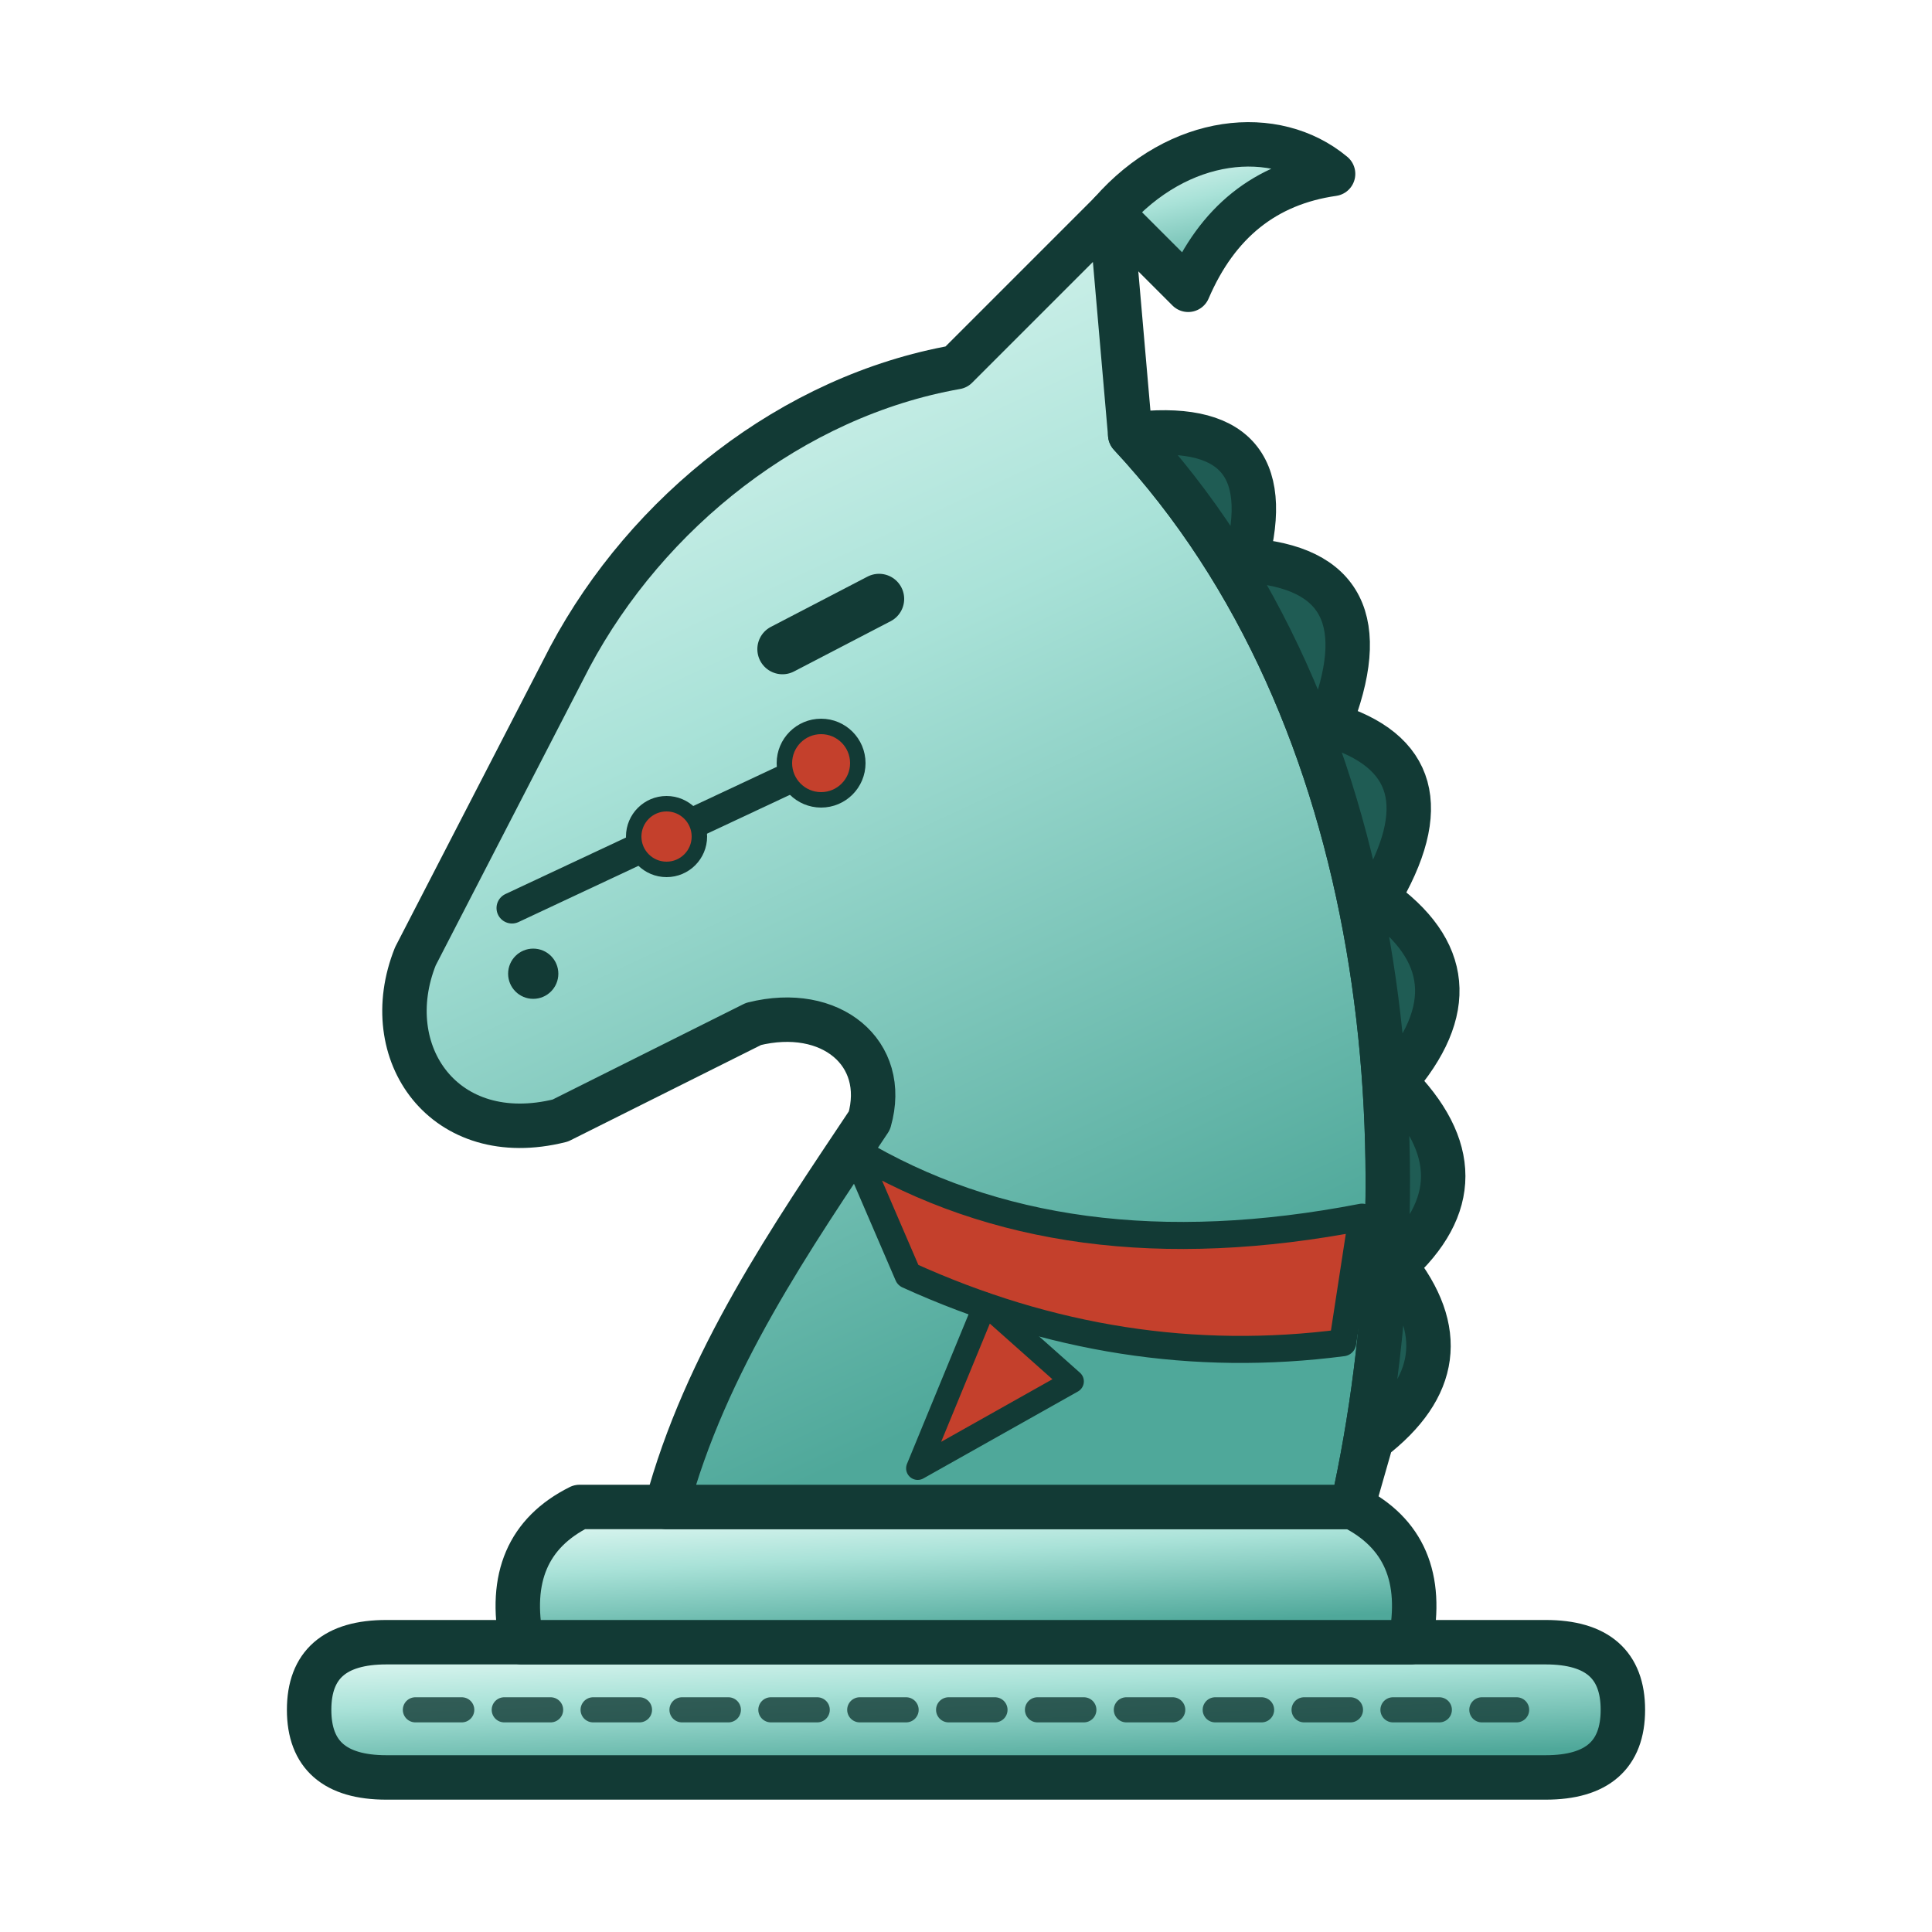
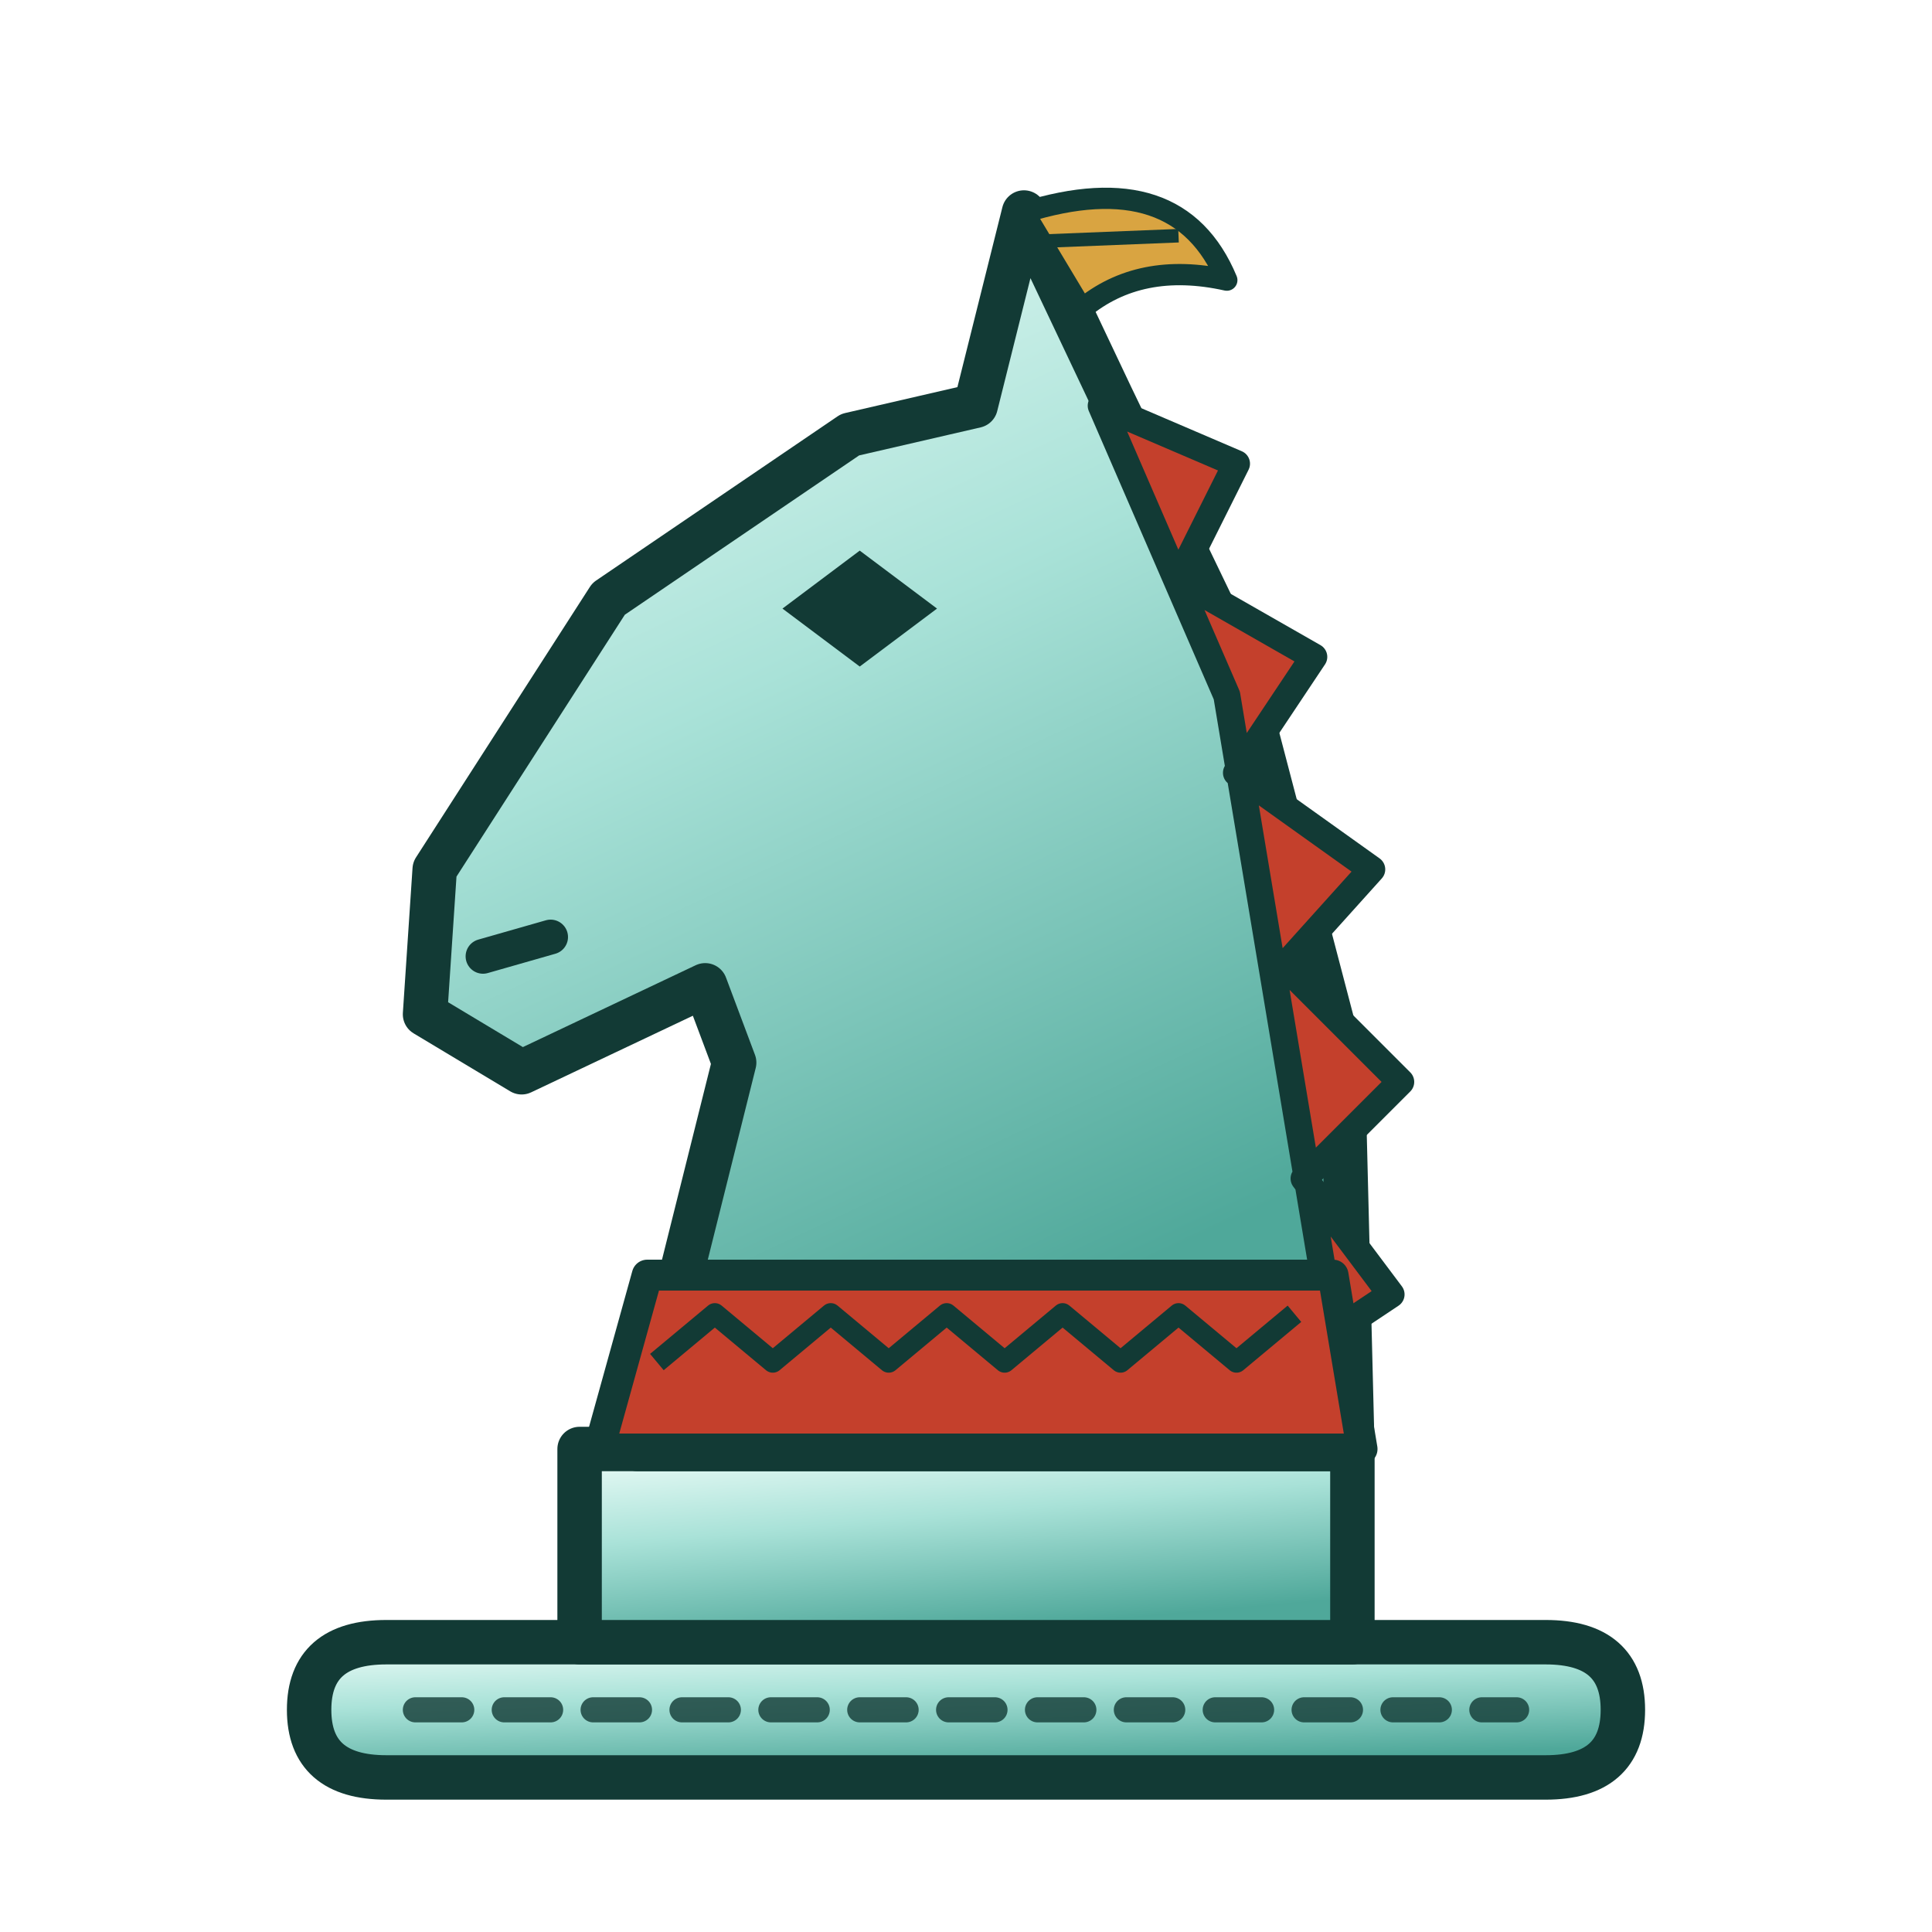
<svg xmlns="http://www.w3.org/2000/svg" viewBox="0 0 100 100">
  <defs>
    <linearGradient id="g" x1="0" y1="0" x2="0.35" y2="1">
      <stop offset="0" stop-color="#effdf9" />
      <stop offset="0.45" stop-color="#a9e2d8" />
      <stop offset="1" stop-color="#4fa89a" />
    </linearGradient>
  </defs>
  <g stroke="#123a35" stroke-width="2.3" stroke-linejoin="round">
    <path d="M20 92H80Q84 92 84 88.5Q84 85 80 85H20Q16 85 16 88.5Q16 92 20 92Z" fill="url(#g)" />
    <path d="M21.5 88.5H78.5" stroke="#123a35" stroke-width="1.3" stroke-dasharray="2.4 2.2" stroke-linecap="round" opacity="0.8" />
-     <path d="M27 85H73Q74 80 70 78H30Q26 80 27 85Z" fill="url(#g)" />
-     <path d="M70 78C74 60 72 37 58.5 22.5L57.5 11L49.5 19C41 20.5 33.5 26.5 29.5 34L21.5 49.5C19.5 54.5 23 59.5 29 58L39 53C43 52 46 54.5 45 58C41 64 36.5 70.5 34.5 78Z" fill="url(#g)" />
-     <path d="M58.5 22.5Q66.5 21.5 64.5 29Q72 29.5 68.8 37.5Q75.5 39.5 71.3 46.5Q77 50.5 72.2 56Q77.2 61 72.2 65.5Q76.2 70.5 71 74.5L70 78C74 60 72 37 58.5 22.5Z" fill="#1f5c54" />
-     <path d="M44.2 59.5Q55 66 70.5 63L69.5 69.5Q58 71 47 66Z" fill="#c4402c" stroke-width="1.4" />
-     <path d="M51 67.5L47.5 76L55.5 71.5Z" fill="#c4402c" stroke-width="1.2" />
-     <path d="M26.5 47L42.5 39.5" fill="none" stroke="#123a35" stroke-width="1.6" stroke-linecap="round" />
-     <circle cx="34.5" cy="43.3" r="1.7" fill="#c4402c" stroke-width="0.8" />
-     <circle cx="42.5" cy="39.5" r="1.9" fill="#c4402c" stroke-width="0.8" />
-     <path d="M40.5 33.6L45.5 31" fill="none" stroke="#123a35" stroke-width="2.6" stroke-linecap="round" />
-     <circle cx="27.6" cy="50.4" r="1.3" fill="#123a35" stroke="none" />
-     <path d="M57.5 11C61 7 66 6.5 69 9C65.5 9.5 63 11.5 61.5 15Z" fill="url(#g)" />
+     <path d="M30 85V75H70V85Z" fill="url(#g)" />
+     <path d="M33 75L38 55L36.5 51L27 55.5L22 52.5L22.5 45L31.5 31L44 22.5L50.5 21L53 11L57.5 20.5L64 34L69.5 55L70 75Z" fill="url(#g)" />
+     <path d="M57 21L64 24L61 30L68 34L64 40L71 45L66.5 50L72.5 56L67.5 61L72 67L69 69L63.5 36Z" fill="#c4402c" stroke-width="1.4" />
+     <path d="M31 75L33.5 66H69L70.5 75Z" fill="#c4402c" stroke-width="1.6" />
+     <path d="M34 70.5L37 68L40 70.5L43 68L46 70.5L49 68L52 70.5L55 68L58 70.5L61 68L64 70.5L67 68" fill="none" stroke="#123a35" stroke-width="1.1" />
+     <path d="M40.5 31.5L44.5 28.5L48.5 31.5L44.5 34.5Z" fill="#123a35" stroke="none" />
+     <path d="M25 49.5L28.5 48.5" stroke="#123a35" stroke-width="1.8" stroke-linecap="round" />
+     <path d="M36.5 51L38 55" stroke="#123a35" stroke-width="1.2" />
+     <path d="M53 11Q61 8.5 63.5 14.5Q59 13.5 56 16Z" fill="#d9a441" stroke-width="1.1" />
+     <path d="M53.5 12.5L61 12.2" stroke="#123a35" stroke-width="0.7" />
  </g>
</svg>
